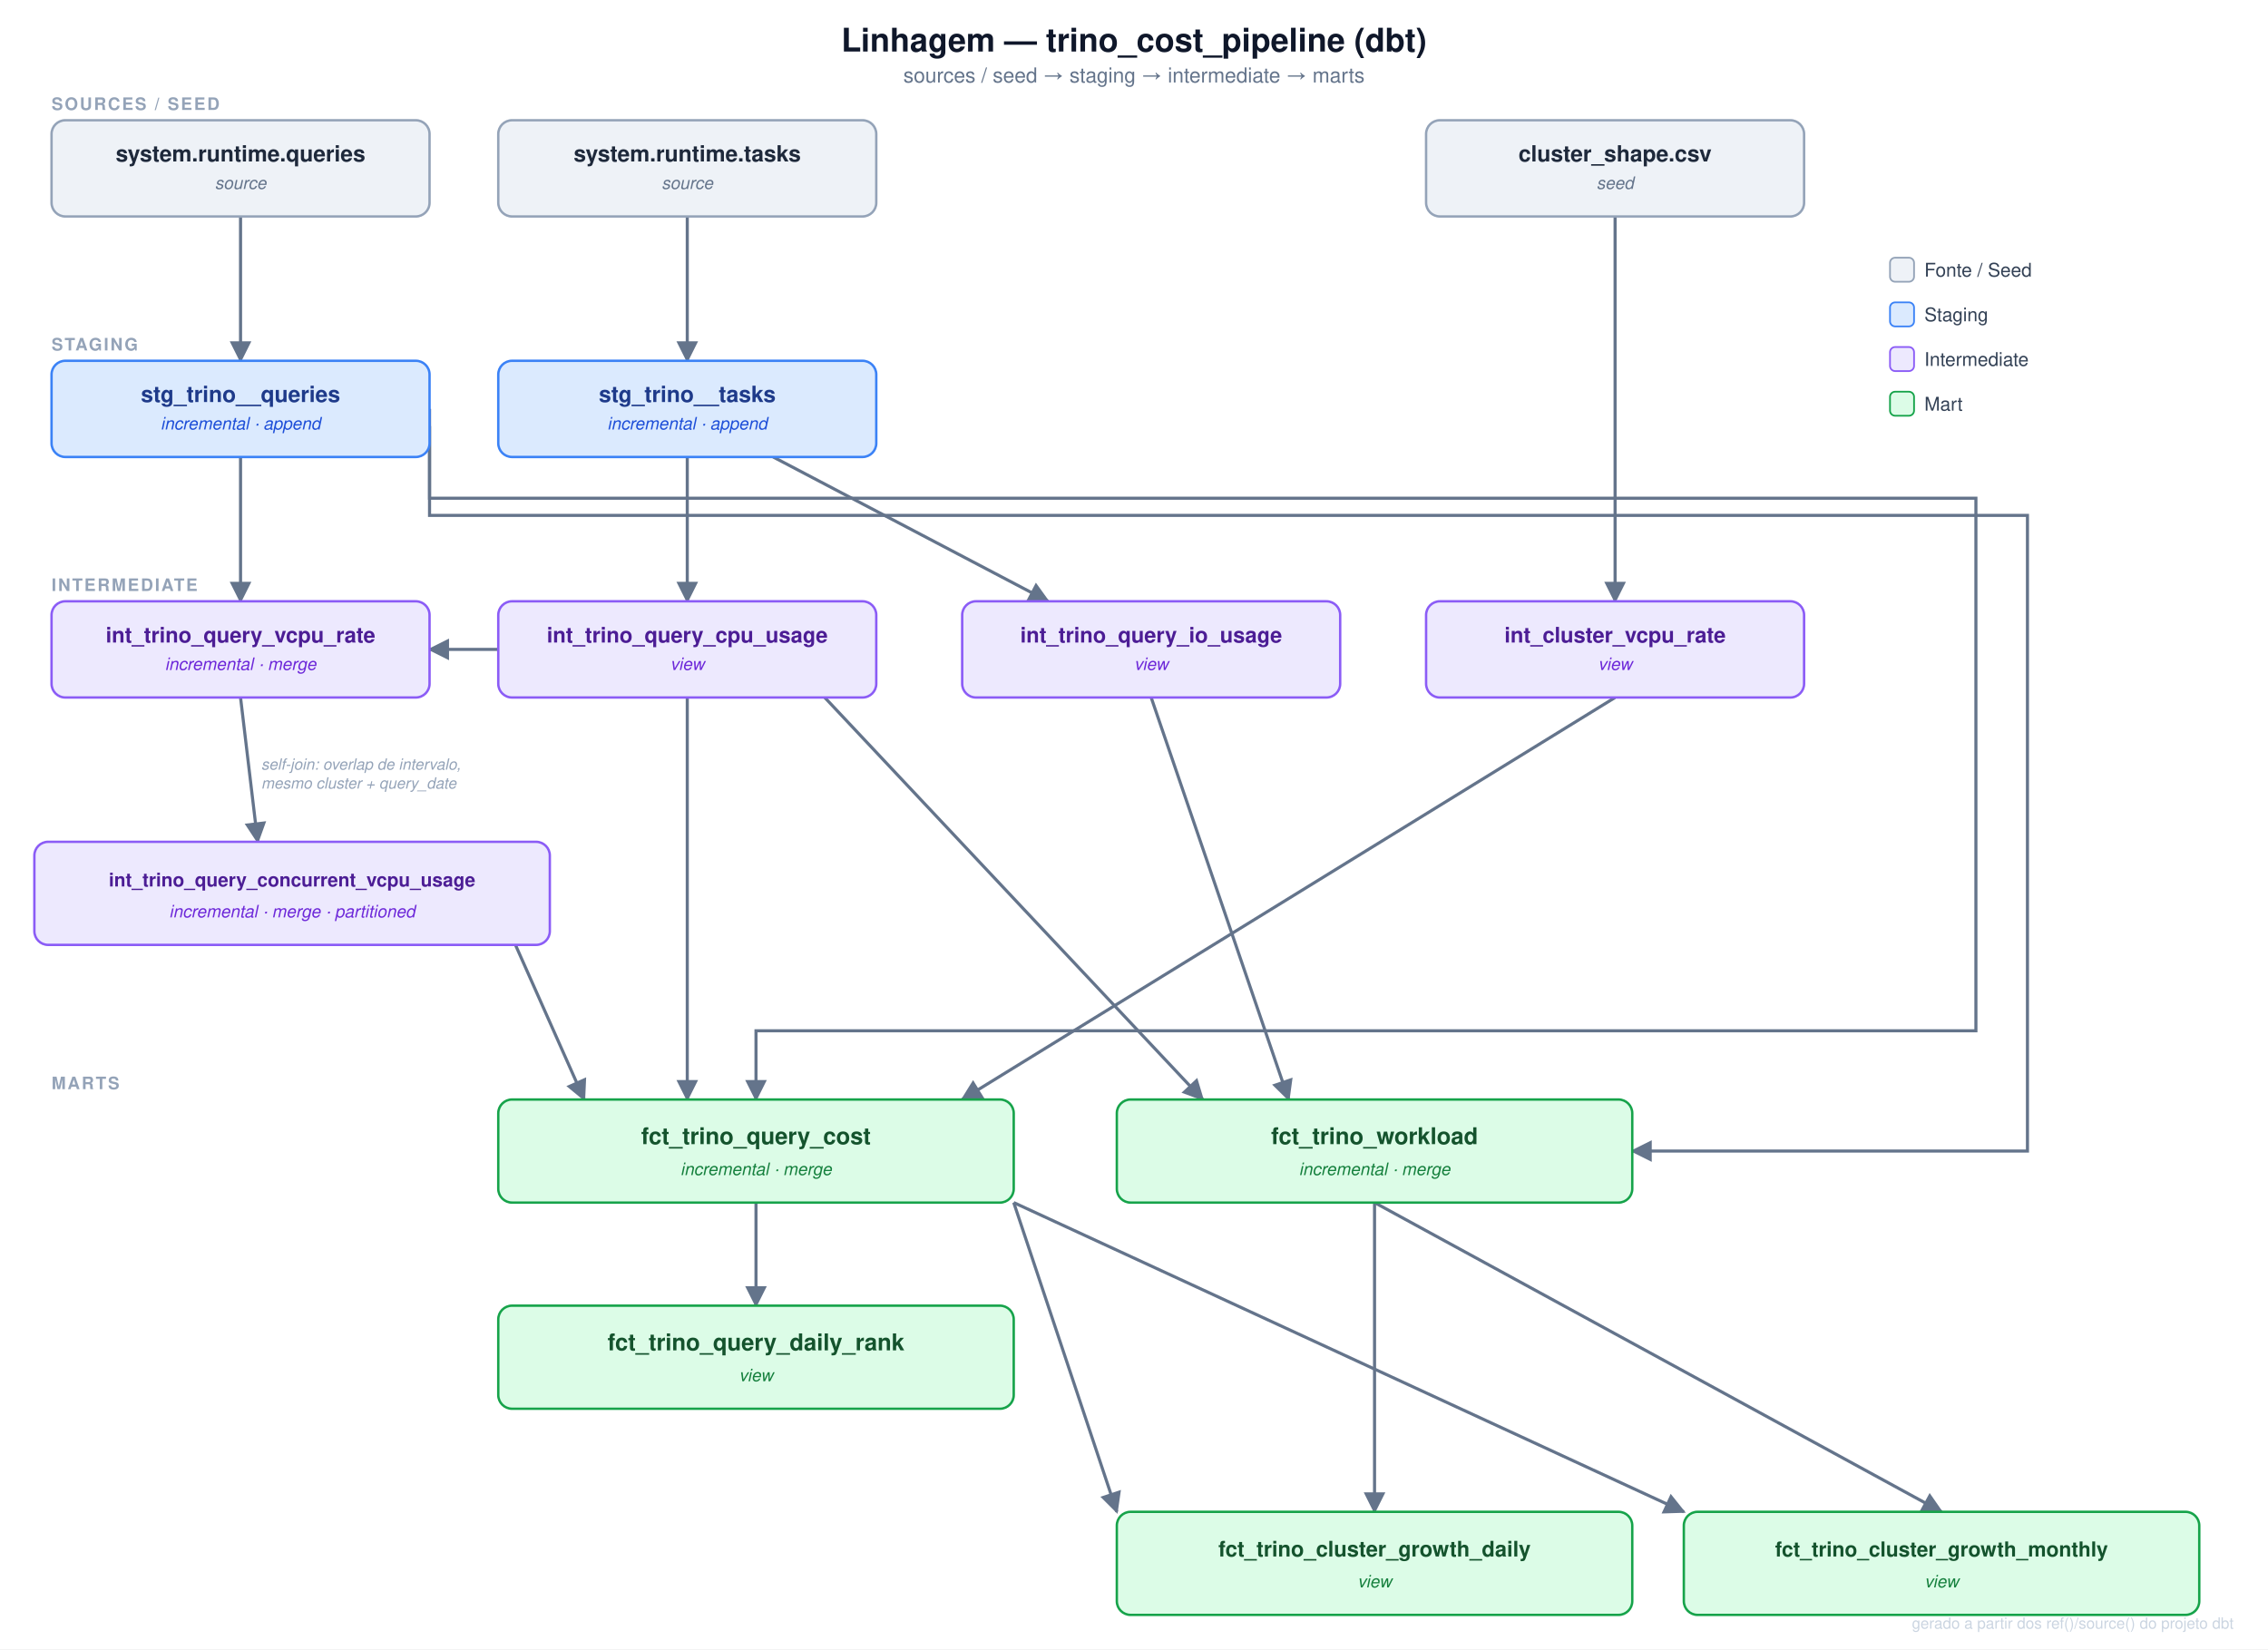
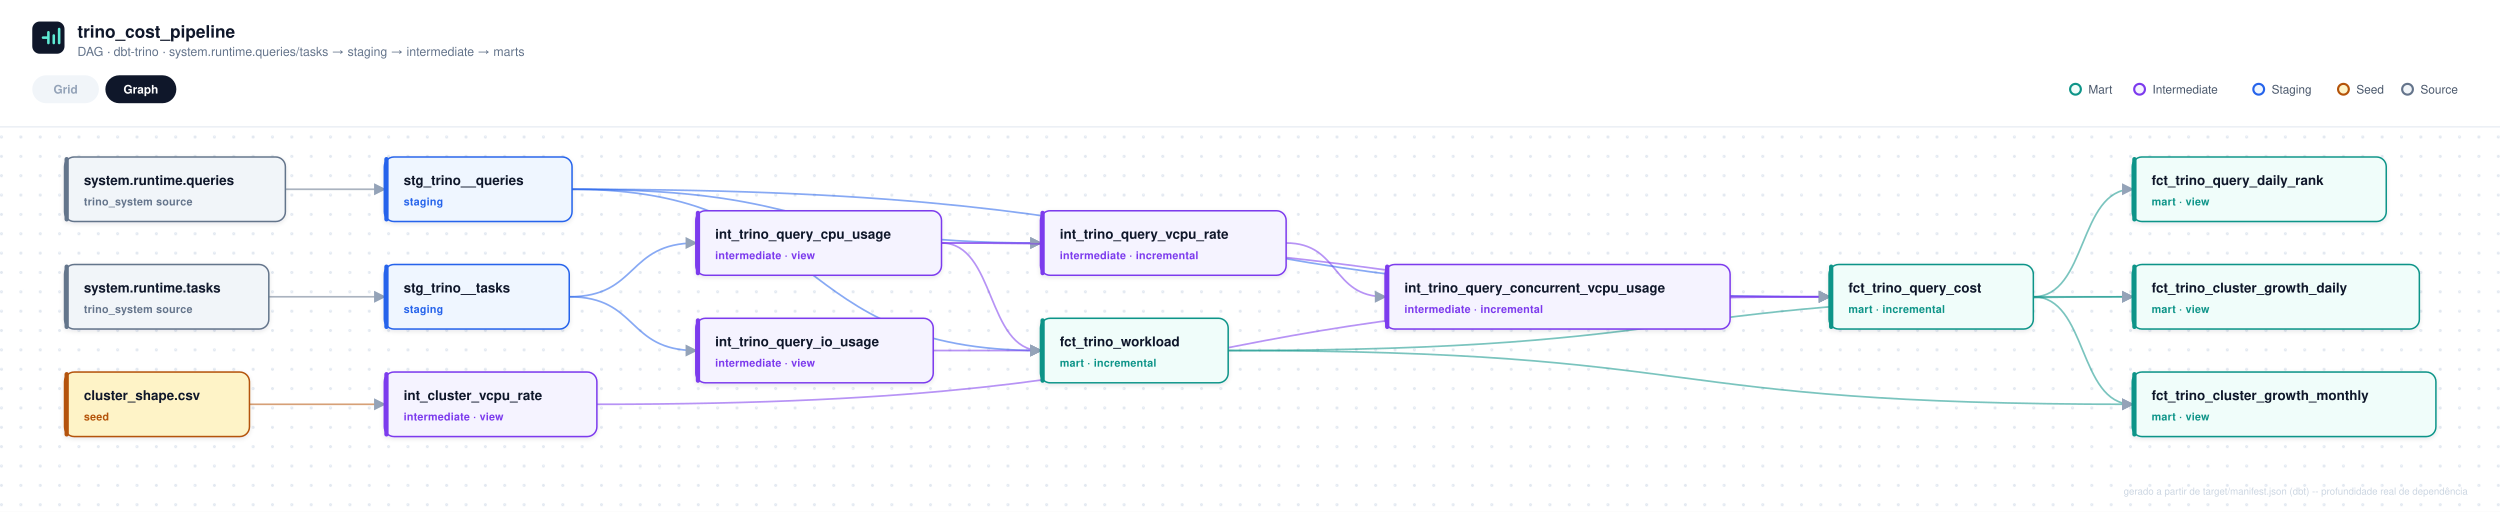
- <svg xmlns="http://www.w3.org/2000/svg" viewBox="0 0 1320 960" font-family="-apple-system, Segoe UI, Helvetica, Arial, sans-serif">
+ <svg xmlns="http://www.w3.org/2000/svg" viewBox="0 0 2325 476" font-family="-apple-system, Segoe UI, Helvetica, Arial, sans-serif">
  <defs>
-     <marker id="arrow" viewBox="0 0 10 10" refX="9" refY="5" markerWidth="7" markerHeight="7" orient="auto-start-reverse">
-       <path d="M0,0 L10,5 L0,10 z" fill="#64748b" />
+     <marker id="arrow" viewBox="0 0 10 10" refX="8.5" refY="5" markerWidth="7" markerHeight="7" orient="auto-start-reverse">
+       <path d="M0,0 L10,5 L0,10 z" fill="#94a3b8" />
    </marker>
+     <pattern id="dotgrid" width="18" height="18" patternUnits="userSpaceOnUse">
+       <circle cx="1.4" cy="1.4" r="1.4" fill="#e2e8f0" />
+     </pattern>
+     <filter id="cardshadow" x="-20%" y="-40%" width="140%" height="180%">
+       <feDropShadow dx="0" dy="1.5" stdDeviation="2" flood-color="#0f172a" flood-opacity="0.10" />
+     </filter>
  </defs>
-   <rect x="0" y="0" width="1320" height="960" fill="#ffffff" />
-   <text x="660" y="30" text-anchor="middle" font-size="19" font-weight="700" fill="#0f172a">Linhagem — trino_cost_pipeline (dbt)</text>
-   <text x="660" y="48" text-anchor="middle" font-size="12" fill="#64748b">sources / seed → staging → intermediate → marts</text>
-   <text x="30" y="64" font-size="10" letter-spacing="1" fill="#94a3b8" font-weight="600">SOURCES / SEED</text>
-   <text x="30" y="204" font-size="10" letter-spacing="1" fill="#94a3b8" font-weight="600">STAGING</text>
-   <text x="30" y="344" font-size="10" letter-spacing="1" fill="#94a3b8" font-weight="600">INTERMEDIATE</text>
-   <text x="30" y="634" font-size="10" letter-spacing="1" fill="#94a3b8" font-weight="600">MARTS</text>
-   <g stroke="#64748b" stroke-width="1.8" fill="none">
-     <line x1="140" y1="126" x2="140" y2="210" marker-end="url(#arrow)" />
-     <line x1="400" y1="126" x2="400" y2="210" marker-end="url(#arrow)" />
-     <line x1="940" y1="126" x2="940" y2="350" marker-end="url(#arrow)" />
-     <line x1="140" y1="266" x2="140" y2="350" marker-end="url(#arrow)" />
-     <line x1="400" y1="266" x2="400" y2="350" marker-end="url(#arrow)" />
-     <line x1="450" y1="266" x2="610" y2="350" marker-end="url(#arrow)" />
-     <line x1="290" y1="378" x2="250" y2="378" marker-end="url(#arrow)" />
-     <line x1="140" y1="406" x2="150" y2="490" marker-end="url(#arrow)" />
-     <line x1="300" y1="550" x2="340" y2="640" marker-end="url(#arrow)" />
-     <line x1="400" y1="406" x2="400" y2="640" marker-end="url(#arrow)" />
-     <line x1="940" y1="406" x2="560" y2="640" marker-end="url(#arrow)" />
-     <line x1="480" y1="406" x2="700" y2="640" marker-end="url(#arrow)" />
-     <line x1="670" y1="406" x2="750" y2="640" marker-end="url(#arrow)" />
-     <polyline points="250,238 250,290 1150,290 1150,600 440,600 440,640" marker-end="url(#arrow)" />
-     <polyline points="250,248 250,300 1180,300 1180,670 950,670" marker-end="url(#arrow)" />
-     <line x1="440" y1="700" x2="440" y2="760" marker-end="url(#arrow)" />
-     <polyline points="590,700 650,880" marker-end="url(#arrow)" />
-     <polyline points="590,700 980,880" marker-end="url(#arrow)" />
-     <line x1="800" y1="700" x2="800" y2="880" marker-end="url(#arrow)" />
-     <polyline points="800,700 1130,880" marker-end="url(#arrow)" />
+   <rect x="0" y="0" width="2325" height="476" fill="#ffffff" />
+   <rect x="0" y="118" width="2325" height="358" fill="url(#dotgrid)" />
+   <rect x="0" y="0" width="2325" height="118" fill="#ffffff" />
+   <line x1="0" y1="118" x2="2325" y2="118" stroke="#e2e8f0" stroke-width="1" />
+   <g>
+     <rect x="30" y="20" width="30" height="30" rx="7" fill="#0f172a" />
+     <path d="M40 35 h5 M45 30 v10 M50 33 v7 M55 27 v13" stroke="#5eead4" stroke-width="2.4" stroke-linecap="round" fill="none" />
  </g>
-   <text x="152" y="448" font-size="9" font-style="italic" fill="#94a3b8">self-join: overlap de intervalo,</text>
-   <text x="152" y="459" font-size="9" font-style="italic" fill="#94a3b8">mesmo cluster + query_date</text>
-   <g>
-     <rect x="30" y="70" width="220" height="56" rx="8" fill="#eef2f7" stroke="#94a3b8" stroke-width="1.4" />
-     <text x="140" y="94" text-anchor="middle" font-size="13" font-weight="700" fill="#1e293b">system.runtime.queries</text>
-     <text x="140" y="110" text-anchor="middle" font-size="10" font-style="italic" fill="#64748b">source</text>
-     <rect x="290" y="70" width="220" height="56" rx="8" fill="#eef2f7" stroke="#94a3b8" stroke-width="1.4" />
-     <text x="400" y="94" text-anchor="middle" font-size="13" font-weight="700" fill="#1e293b">system.runtime.tasks</text>
-     <text x="400" y="110" text-anchor="middle" font-size="10" font-style="italic" fill="#64748b">source</text>
-     <rect x="830" y="70" width="220" height="56" rx="8" fill="#eef2f7" stroke="#94a3b8" stroke-width="1.4" />
-     <text x="940" y="94" text-anchor="middle" font-size="13" font-weight="700" fill="#1e293b">cluster_shape.csv</text>
-     <text x="940" y="110" text-anchor="middle" font-size="10" font-style="italic" fill="#64748b">seed</text>
+   <text x="72" y="35" font-size="16" font-weight="700" fill="#0f172a">trino_cost_pipeline</text>
+   <text x="72" y="52" font-size="11.5" fill="#64748b">DAG · dbt-trino · system.runtime.queries/tasks → staging → intermediate → marts</text>
+   <rect x="30" y="70" width="62" height="26" rx="13" fill="#f1f5f9" />
+   <text x="61" y="87" text-anchor="middle" font-size="11" fill="#94a3b8" font-weight="600">Grid</text>
+   <rect x="98" y="70" width="66" height="26" rx="13" fill="#0f172a" />
+   <text x="131" y="87" text-anchor="middle" font-size="11" fill="#ffffff" font-weight="700">Graph</text>
+   <g font-size="11" fill="#475569">
+     <circle cx="1930.2" cy="83" r="5" fill="#f0fdfa" stroke="#0d9488" stroke-width="2" />
+     <text x="1942.2" y="87" font-size="11">Mart</text>
+     <circle cx="1989.8" cy="83" r="5" fill="#f5f3ff" stroke="#7c3aed" stroke-width="2" />
+     <text x="2001.8" y="87" font-size="11">Intermediate</text>
+     <circle cx="2100.6" cy="83" r="5" fill="#eff6ff" stroke="#2563eb" stroke-width="2" />
+     <text x="2112.6" y="87" font-size="11">Staging</text>
+     <circle cx="2179.4" cy="83" r="5" fill="#fef3c7" stroke="#b45309" stroke-width="2" />
+     <text x="2191.4" y="87" font-size="11">Seed</text>
+     <circle cx="2239.0" cy="83" r="5" fill="#f1f5f9" stroke="#64748b" stroke-width="2" />
+     <text x="2251.0" y="87" font-size="11">Source</text>
  </g>
-   <g>
-     <rect x="30" y="210" width="220" height="56" rx="8" fill="#dbeafe" stroke="#3b82f6" stroke-width="1.4" />
-     <text x="140" y="234" text-anchor="middle" font-size="13" font-weight="700" fill="#1e3a8a">stg_trino__queries</text>
-     <text x="140" y="250" text-anchor="middle" font-size="10" font-style="italic" fill="#1d4ed8">incremental · append</text>
-     <rect x="290" y="210" width="220" height="56" rx="8" fill="#dbeafe" stroke="#3b82f6" stroke-width="1.4" />
-     <text x="400" y="234" text-anchor="middle" font-size="13" font-weight="700" fill="#1e3a8a">stg_trino__tasks</text>
-     <text x="400" y="250" text-anchor="middle" font-size="10" font-style="italic" fill="#1d4ed8">incremental · append</text>
+   <g fill="none">
+     <path d="M265.4,176.0 C316.0,176.0 306.8,176.0 357.4,176.0" stroke="#64748b" stroke-width="1.6" stroke-opacity="0.55" marker-end="url(#arrow)" />
+     <path d="M250.0,276.0 C309.1,276.0 298.3,276.0 357.4,276.0" stroke="#64748b" stroke-width="1.6" stroke-opacity="0.55" marker-end="url(#arrow)" />
+     <path d="M232.0,376.0 C301.0,376.0 288.4,376.0 357.4,376.0" stroke="#b45309" stroke-width="1.6" stroke-opacity="0.55" marker-end="url(#arrow)" />
+     <path d="M529.4,276.0 C594.1,276.0 582.4,226.0 647.1,226.0" stroke="#2563eb" stroke-width="1.6" stroke-opacity="0.55" marker-end="url(#arrow)" />
+     <path d="M529.4,276.0 C594.1,276.0 582.4,326.0 647.1,326.0" stroke="#2563eb" stroke-width="1.6" stroke-opacity="0.55" marker-end="url(#arrow)" />
+     <path d="M532.0,176.0 C771.6,176.0 728.0,226.0 967.6,226.0" stroke="#2563eb" stroke-width="1.6" stroke-opacity="0.55" marker-end="url(#arrow)" />
+     <path d="M875.6,226.0 C926.2,226.0 917.0,226.0 967.6,226.0" stroke="#7c3aed" stroke-width="1.6" stroke-opacity="0.55" marker-end="url(#arrow)" />
+     <path d="M532.0,176.0 C771.6,176.0 728.0,326.0 967.6,326.0" stroke="#2563eb" stroke-width="1.6" stroke-opacity="0.55" marker-end="url(#arrow)" />
+     <path d="M875.6,226.0 C926.2,226.0 917.0,326.0 967.6,326.0" stroke="#7c3aed" stroke-width="1.6" stroke-opacity="0.55" marker-end="url(#arrow)" />
+     <path d="M867.9,326.0 C922.7,326.0 912.8,326.0 967.6,326.0" stroke="#7c3aed" stroke-width="1.6" stroke-opacity="0.55" marker-end="url(#arrow)" />
+     <path d="M1196.1,226.0 C1246.7,226.0 1237.5,276.0 1288.1,276.0" stroke="#7c3aed" stroke-width="1.6" stroke-opacity="0.55" marker-end="url(#arrow)" />
+     <path d="M532.0,176.0 C1175.0,176.0 1058.0,276.0 1701.0,276.0" stroke="#2563eb" stroke-width="1.6" stroke-opacity="0.55" marker-end="url(#arrow)" />
+     <path d="M875.6,226.0 C1329.6,226.0 1247.0,276.0 1701.0,276.0" stroke="#7c3aed" stroke-width="1.6" stroke-opacity="0.55" marker-end="url(#arrow)" />
+     <path d="M555.1,376.0 C1185.3,376.0 1070.8,276.0 1701.0,276.0" stroke="#7c3aed" stroke-width="1.6" stroke-opacity="0.55" marker-end="url(#arrow)" />
+     <path d="M1609.0,276.0 C1659.6,276.0 1650.4,276.0 1701.0,276.0" stroke="#7c3aed" stroke-width="1.6" stroke-opacity="0.55" marker-end="url(#arrow)" />
+     <path d="M1891.0,276.0 C1941.6,276.0 1932.4,176.0 1983.0,176.0" stroke="#0d9488" stroke-width="1.6" stroke-opacity="0.55" marker-end="url(#arrow)" />
+     <path d="M1891.0,276.0 C1941.6,276.0 1932.4,276.0 1983.0,276.0" stroke="#0d9488" stroke-width="1.6" stroke-opacity="0.55" marker-end="url(#arrow)" />
+     <path d="M1142.2,326.0 C1604.6,326.0 1520.6,276.0 1983.0,276.0" stroke="#0d9488" stroke-width="1.6" stroke-opacity="0.55" marker-end="url(#arrow)" />
+     <path d="M1891.0,276.0 C1941.6,276.0 1932.4,376.0 1983.0,376.0" stroke="#0d9488" stroke-width="1.6" stroke-opacity="0.55" marker-end="url(#arrow)" />
+     <path d="M1142.2,326.0 C1604.6,326.0 1520.6,376.0 1983.0,376.0" stroke="#0d9488" stroke-width="1.6" stroke-opacity="0.55" marker-end="url(#arrow)" />
  </g>
-   <g>
-     <rect x="30" y="350" width="220" height="56" rx="8" fill="#ede9fe" stroke="#8b5cf6" stroke-width="1.4" />
-     <text x="140" y="374" text-anchor="middle" font-size="12.5" font-weight="700" fill="#4c1d95">int_trino_query_vcpu_rate</text>
-     <text x="140" y="390" text-anchor="middle" font-size="10" font-style="italic" fill="#6d28d9">incremental · merge</text>
-     <rect x="290" y="350" width="220" height="56" rx="8" fill="#ede9fe" stroke="#8b5cf6" stroke-width="1.4" />
-     <text x="400" y="374" text-anchor="middle" font-size="12.5" font-weight="700" fill="#4c1d95">int_trino_query_cpu_usage</text>
-     <text x="400" y="390" text-anchor="middle" font-size="10" font-style="italic" fill="#6d28d9">view</text>
-     <rect x="560" y="350" width="220" height="56" rx="8" fill="#ede9fe" stroke="#8b5cf6" stroke-width="1.4" />
-     <text x="670" y="374" text-anchor="middle" font-size="12.5" font-weight="700" fill="#4c1d95">int_trino_query_io_usage</text>
-     <text x="670" y="390" text-anchor="middle" font-size="10" font-style="italic" fill="#6d28d9">view</text>
-     <rect x="830" y="350" width="220" height="56" rx="8" fill="#ede9fe" stroke="#8b5cf6" stroke-width="1.4" />
-     <text x="940" y="374" text-anchor="middle" font-size="12.5" font-weight="700" fill="#4c1d95">int_cluster_vcpu_rate</text>
-     <text x="940" y="390" text-anchor="middle" font-size="10" font-style="italic" fill="#6d28d9">view</text>
-     <rect x="20" y="490" width="300" height="60" rx="8" fill="#ede9fe" stroke="#8b5cf6" stroke-width="1.4" />
-     <text x="170" y="516" text-anchor="middle" font-size="11" font-weight="700" fill="#4c1d95">int_trino_query_concurrent_vcpu_usage</text>
-     <text x="170" y="534" text-anchor="middle" font-size="10" font-style="italic" fill="#6d28d9">incremental · merge · partitioned</text>
+   <g filter="url(#cardshadow)">
+     <rect x="60.0" y="146.0" width="205.4" height="60" rx="9" fill="#f1f5f9" stroke="#64748b" stroke-width="1.4" />
+     <rect x="60.0" y="146.0" width="4" height="60" rx="2" fill="#64748b" />
  </g>
-   <g>
-     <rect x="290" y="640" width="300" height="60" rx="8" fill="#dcfce7" stroke="#16a34a" stroke-width="1.4" />
-     <text x="440" y="666" text-anchor="middle" font-size="13.5" font-weight="700" fill="#14532d">fct_trino_query_cost</text>
-     <text x="440" y="684" text-anchor="middle" font-size="10" font-style="italic" fill="#15803d">incremental · merge</text>
-     <rect x="650" y="640" width="300" height="60" rx="8" fill="#dcfce7" stroke="#16a34a" stroke-width="1.4" />
-     <text x="800" y="666" text-anchor="middle" font-size="13.5" font-weight="700" fill="#14532d">fct_trino_workload</text>
-     <text x="800" y="684" text-anchor="middle" font-size="10" font-style="italic" fill="#15803d">incremental · merge</text>
-     <rect x="290" y="760" width="300" height="60" rx="8" fill="#dcfce7" stroke="#16a34a" stroke-width="1.4" />
-     <text x="440" y="786" text-anchor="middle" font-size="13.5" font-weight="700" fill="#14532d">fct_trino_query_daily_rank</text>
-     <text x="440" y="804" text-anchor="middle" font-size="10" font-style="italic" fill="#15803d">view</text>
-     <rect x="650" y="880" width="300" height="60" rx="8" fill="#dcfce7" stroke="#16a34a" stroke-width="1.4" />
-     <text x="800" y="906" text-anchor="middle" font-size="12.5" font-weight="700" fill="#14532d">fct_trino_cluster_growth_daily</text>
-     <text x="800" y="924" text-anchor="middle" font-size="10" font-style="italic" fill="#15803d">view</text>
-     <rect x="980" y="880" width="300" height="60" rx="8" fill="#dcfce7" stroke="#16a34a" stroke-width="1.4" />
-     <text x="1130" y="906" text-anchor="middle" font-size="12" font-weight="700" fill="#14532d">fct_trino_cluster_growth_monthly</text>
-     <text x="1130" y="924" text-anchor="middle" font-size="10" font-style="italic" fill="#15803d">view</text>
+   <text x="78.0" y="172.0" font-size="12.5" font-weight="700" fill="#0f172a">system.runtime.queries</text>
+   <text x="78.0" y="191.0" font-size="10" fill="#64748b" font-weight="600" letter-spacing="0.02em">trino_system source</text>
+   <g filter="url(#cardshadow)">
+     <rect x="60.0" y="246.0" width="190.0" height="60" rx="9" fill="#f1f5f9" stroke="#64748b" stroke-width="1.4" />
+     <rect x="60.0" y="246.0" width="4" height="60" rx="2" fill="#64748b" />
  </g>
-   <g font-size="11" fill="#334155">
-     <rect x="1100" y="150" width="14" height="14" rx="3" fill="#eef2f7" stroke="#94a3b8" />
-     <text x="1120" y="161">Fonte / Seed</text>
-     <rect x="1100" y="176" width="14" height="14" rx="3" fill="#dbeafe" stroke="#3b82f6" />
-     <text x="1120" y="187">Staging</text>
-     <rect x="1100" y="202" width="14" height="14" rx="3" fill="#ede9fe" stroke="#8b5cf6" />
-     <text x="1120" y="213">Intermediate</text>
-     <rect x="1100" y="228" width="14" height="14" rx="3" fill="#dcfce7" stroke="#16a34a" />
-     <text x="1120" y="239">Mart</text>
+   <text x="78.0" y="272.0" font-size="12.5" font-weight="700" fill="#0f172a">system.runtime.tasks</text>
+   <text x="78.0" y="291.0" font-size="10" fill="#64748b" font-weight="600" letter-spacing="0.02em">trino_system source</text>
+   <g filter="url(#cardshadow)">
+     <rect x="60.0" y="346.0" width="172.0" height="60" rx="9" fill="#fef3c7" stroke="#b45309" stroke-width="1.4" />
+     <rect x="60.0" y="346.0" width="4" height="60" rx="2" fill="#b45309" />
  </g>
-   <text x="1300" y="948" text-anchor="end" font-size="9" fill="#cbd5e1">gerado a partir dos ref()/source() do projeto dbt</text>
+   <text x="78.0" y="372.0" font-size="12.5" font-weight="700" fill="#0f172a">cluster_shape.csv</text>
+   <text x="78.0" y="391.0" font-size="10" fill="#b45309" font-weight="600" letter-spacing="0.02em">seed</text>
+   <g filter="url(#cardshadow)">
+     <rect x="357.4" y="146.0" width="174.6" height="60" rx="9" fill="#eff6ff" stroke="#2563eb" stroke-width="1.4" />
+     <rect x="357.4" y="146.0" width="4" height="60" rx="2" fill="#2563eb" />
+   </g>
+   <text x="375.4" y="172.0" font-size="12.5" font-weight="700" fill="#0f172a">stg_trino__queries</text>
+   <text x="375.4" y="191.0" font-size="10" fill="#2563eb" font-weight="600" letter-spacing="0.02em">staging</text>
+   <g filter="url(#cardshadow)">
+     <rect x="357.4" y="246.0" width="172.0" height="60" rx="9" fill="#eff6ff" stroke="#2563eb" stroke-width="1.4" />
+     <rect x="357.4" y="246.0" width="4" height="60" rx="2" fill="#2563eb" />
+   </g>
+   <text x="375.4" y="272.0" font-size="12.5" font-weight="700" fill="#0f172a">stg_trino__tasks</text>
+   <text x="375.4" y="291.0" font-size="10" fill="#2563eb" font-weight="600" letter-spacing="0.02em">staging</text>
+   <g filter="url(#cardshadow)">
+     <rect x="357.4" y="346.0" width="197.7" height="60" rx="9" fill="#f5f3ff" stroke="#7c3aed" stroke-width="1.4" />
+     <rect x="357.4" y="346.0" width="4" height="60" rx="2" fill="#7c3aed" />
+   </g>
+   <text x="375.4" y="372.0" font-size="12.5" font-weight="700" fill="#0f172a">int_cluster_vcpu_rate</text>
+   <text x="375.4" y="391.0" font-size="10" fill="#7c3aed" font-weight="600" letter-spacing="0.02em">intermediate · view</text>
+   <g filter="url(#cardshadow)">
+     <rect x="647.1" y="196.0" width="228.5" height="60" rx="9" fill="#f5f3ff" stroke="#7c3aed" stroke-width="1.4" />
+     <rect x="647.1" y="196.0" width="4" height="60" rx="2" fill="#7c3aed" />
+   </g>
+   <text x="665.1" y="222.0" font-size="12.5" font-weight="700" fill="#0f172a">int_trino_query_cpu_usage</text>
+   <text x="665.1" y="241.0" font-size="10" fill="#7c3aed" font-weight="600" letter-spacing="0.02em">intermediate · view</text>
+   <g filter="url(#cardshadow)">
+     <rect x="647.1" y="296.0" width="220.8" height="60" rx="9" fill="#f5f3ff" stroke="#7c3aed" stroke-width="1.4" />
+     <rect x="647.1" y="296.0" width="4" height="60" rx="2" fill="#7c3aed" />
+   </g>
+   <text x="665.1" y="322.0" font-size="12.5" font-weight="700" fill="#0f172a">int_trino_query_io_usage</text>
+   <text x="665.1" y="341.0" font-size="10" fill="#7c3aed" font-weight="600" letter-spacing="0.02em">intermediate · view</text>
+   <g filter="url(#cardshadow)">
+     <rect x="967.6" y="196.0" width="228.5" height="60" rx="9" fill="#f5f3ff" stroke="#7c3aed" stroke-width="1.4" />
+     <rect x="967.6" y="196.0" width="4" height="60" rx="2" fill="#7c3aed" />
+   </g>
+   <text x="985.6" y="222.0" font-size="12.5" font-weight="700" fill="#0f172a">int_trino_query_vcpu_rate</text>
+   <text x="985.6" y="241.0" font-size="10" fill="#7c3aed" font-weight="600" letter-spacing="0.02em">intermediate · incremental</text>
+   <g filter="url(#cardshadow)">
+     <rect x="967.6" y="296.0" width="174.6" height="60" rx="9" fill="#f0fdfa" stroke="#0d9488" stroke-width="1.4" />
+     <rect x="967.6" y="296.0" width="4" height="60" rx="2" fill="#0d9488" />
+   </g>
+   <text x="985.6" y="322.0" font-size="12.5" font-weight="700" fill="#0f172a">fct_trino_workload</text>
+   <text x="985.6" y="341.0" font-size="10" fill="#0d9488" font-weight="600" letter-spacing="0.02em">mart · incremental</text>
+   <g filter="url(#cardshadow)">
+     <rect x="1288.1" y="246.0" width="320.9" height="60" rx="9" fill="#f5f3ff" stroke="#7c3aed" stroke-width="1.4" />
+     <rect x="1288.1" y="246.0" width="4" height="60" rx="2" fill="#7c3aed" />
+   </g>
+   <text x="1306.1" y="272.0" font-size="12.5" font-weight="700" fill="#0f172a">int_trino_query_concurrent_vcpu_usage</text>
+   <text x="1306.1" y="291.0" font-size="10" fill="#7c3aed" font-weight="600" letter-spacing="0.02em">intermediate · incremental</text>
+   <g filter="url(#cardshadow)">
+     <rect x="1701.0" y="246.0" width="190.0" height="60" rx="9" fill="#f0fdfa" stroke="#0d9488" stroke-width="1.4" />
+     <rect x="1701.0" y="246.0" width="4" height="60" rx="2" fill="#0d9488" />
+   </g>
+   <text x="1719.0" y="272.0" font-size="12.5" font-weight="700" fill="#0f172a">fct_trino_query_cost</text>
+   <text x="1719.0" y="291.0" font-size="10" fill="#0d9488" font-weight="600" letter-spacing="0.02em">mart · incremental</text>
+   <g filter="url(#cardshadow)">
+     <rect x="1983.0" y="146.0" width="236.2" height="60" rx="9" fill="#f0fdfa" stroke="#0d9488" stroke-width="1.4" />
+     <rect x="1983.0" y="146.0" width="4" height="60" rx="2" fill="#0d9488" />
+   </g>
+   <text x="2001.0" y="172.0" font-size="12.5" font-weight="700" fill="#0f172a">fct_trino_query_daily_rank</text>
+   <text x="2001.0" y="191.0" font-size="10" fill="#0d9488" font-weight="600" letter-spacing="0.02em">mart · view</text>
+   <g filter="url(#cardshadow)">
+     <rect x="1983.0" y="246.0" width="267.0" height="60" rx="9" fill="#f0fdfa" stroke="#0d9488" stroke-width="1.4" />
+     <rect x="1983.0" y="246.0" width="4" height="60" rx="2" fill="#0d9488" />
+   </g>
+   <text x="2001.0" y="272.0" font-size="12.5" font-weight="700" fill="#0f172a">fct_trino_cluster_growth_daily</text>
+   <text x="2001.0" y="291.0" font-size="10" fill="#0d9488" font-weight="600" letter-spacing="0.02em">mart · view</text>
+   <g filter="url(#cardshadow)">
+     <rect x="1983.0" y="346.0" width="282.4" height="60" rx="9" fill="#f0fdfa" stroke="#0d9488" stroke-width="1.4" />
+     <rect x="1983.0" y="346.0" width="4" height="60" rx="2" fill="#0d9488" />
+   </g>
+   <text x="2001.0" y="372.0" font-size="12.5" font-weight="700" fill="#0f172a">fct_trino_cluster_growth_monthly</text>
+   <text x="2001.0" y="391.0" font-size="10" fill="#0d9488" font-weight="600" letter-spacing="0.02em">mart · view</text>
+   <text x="2295" y="460" text-anchor="end" font-size="9" fill="#cbd5e1">gerado a partir de target/manifest.json (dbt) -- profundidade real de dependência</text>
</svg>
